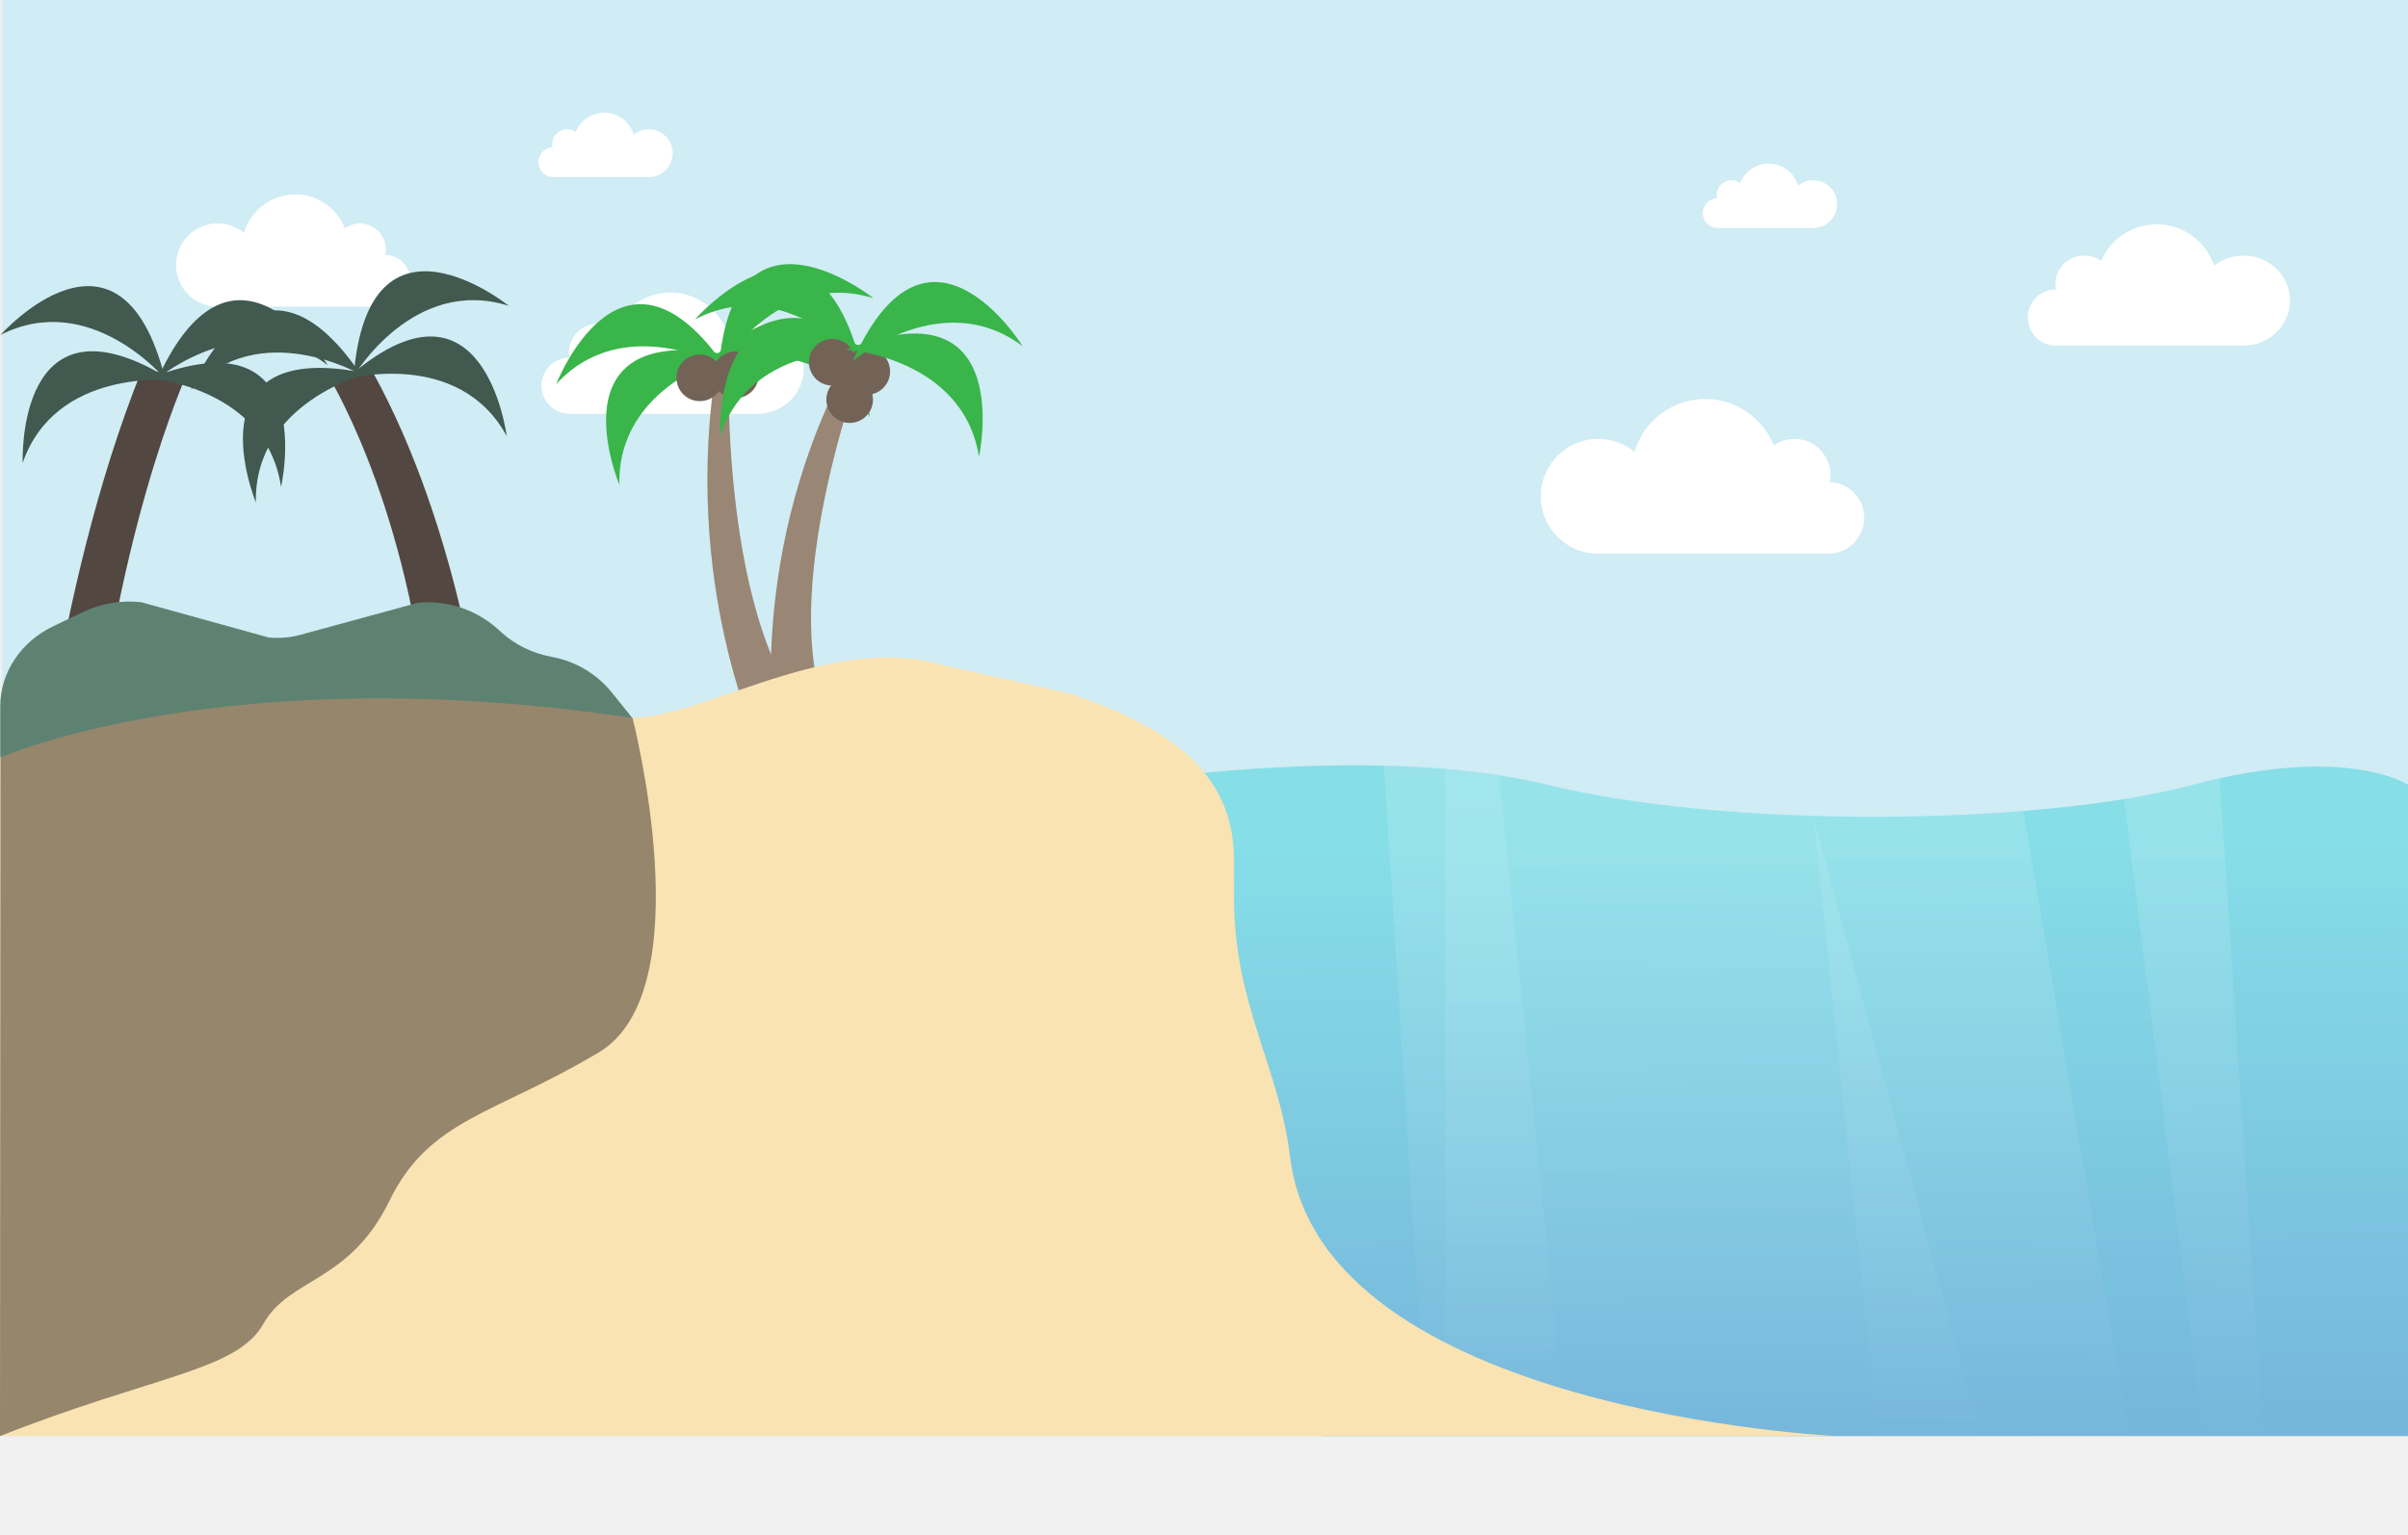
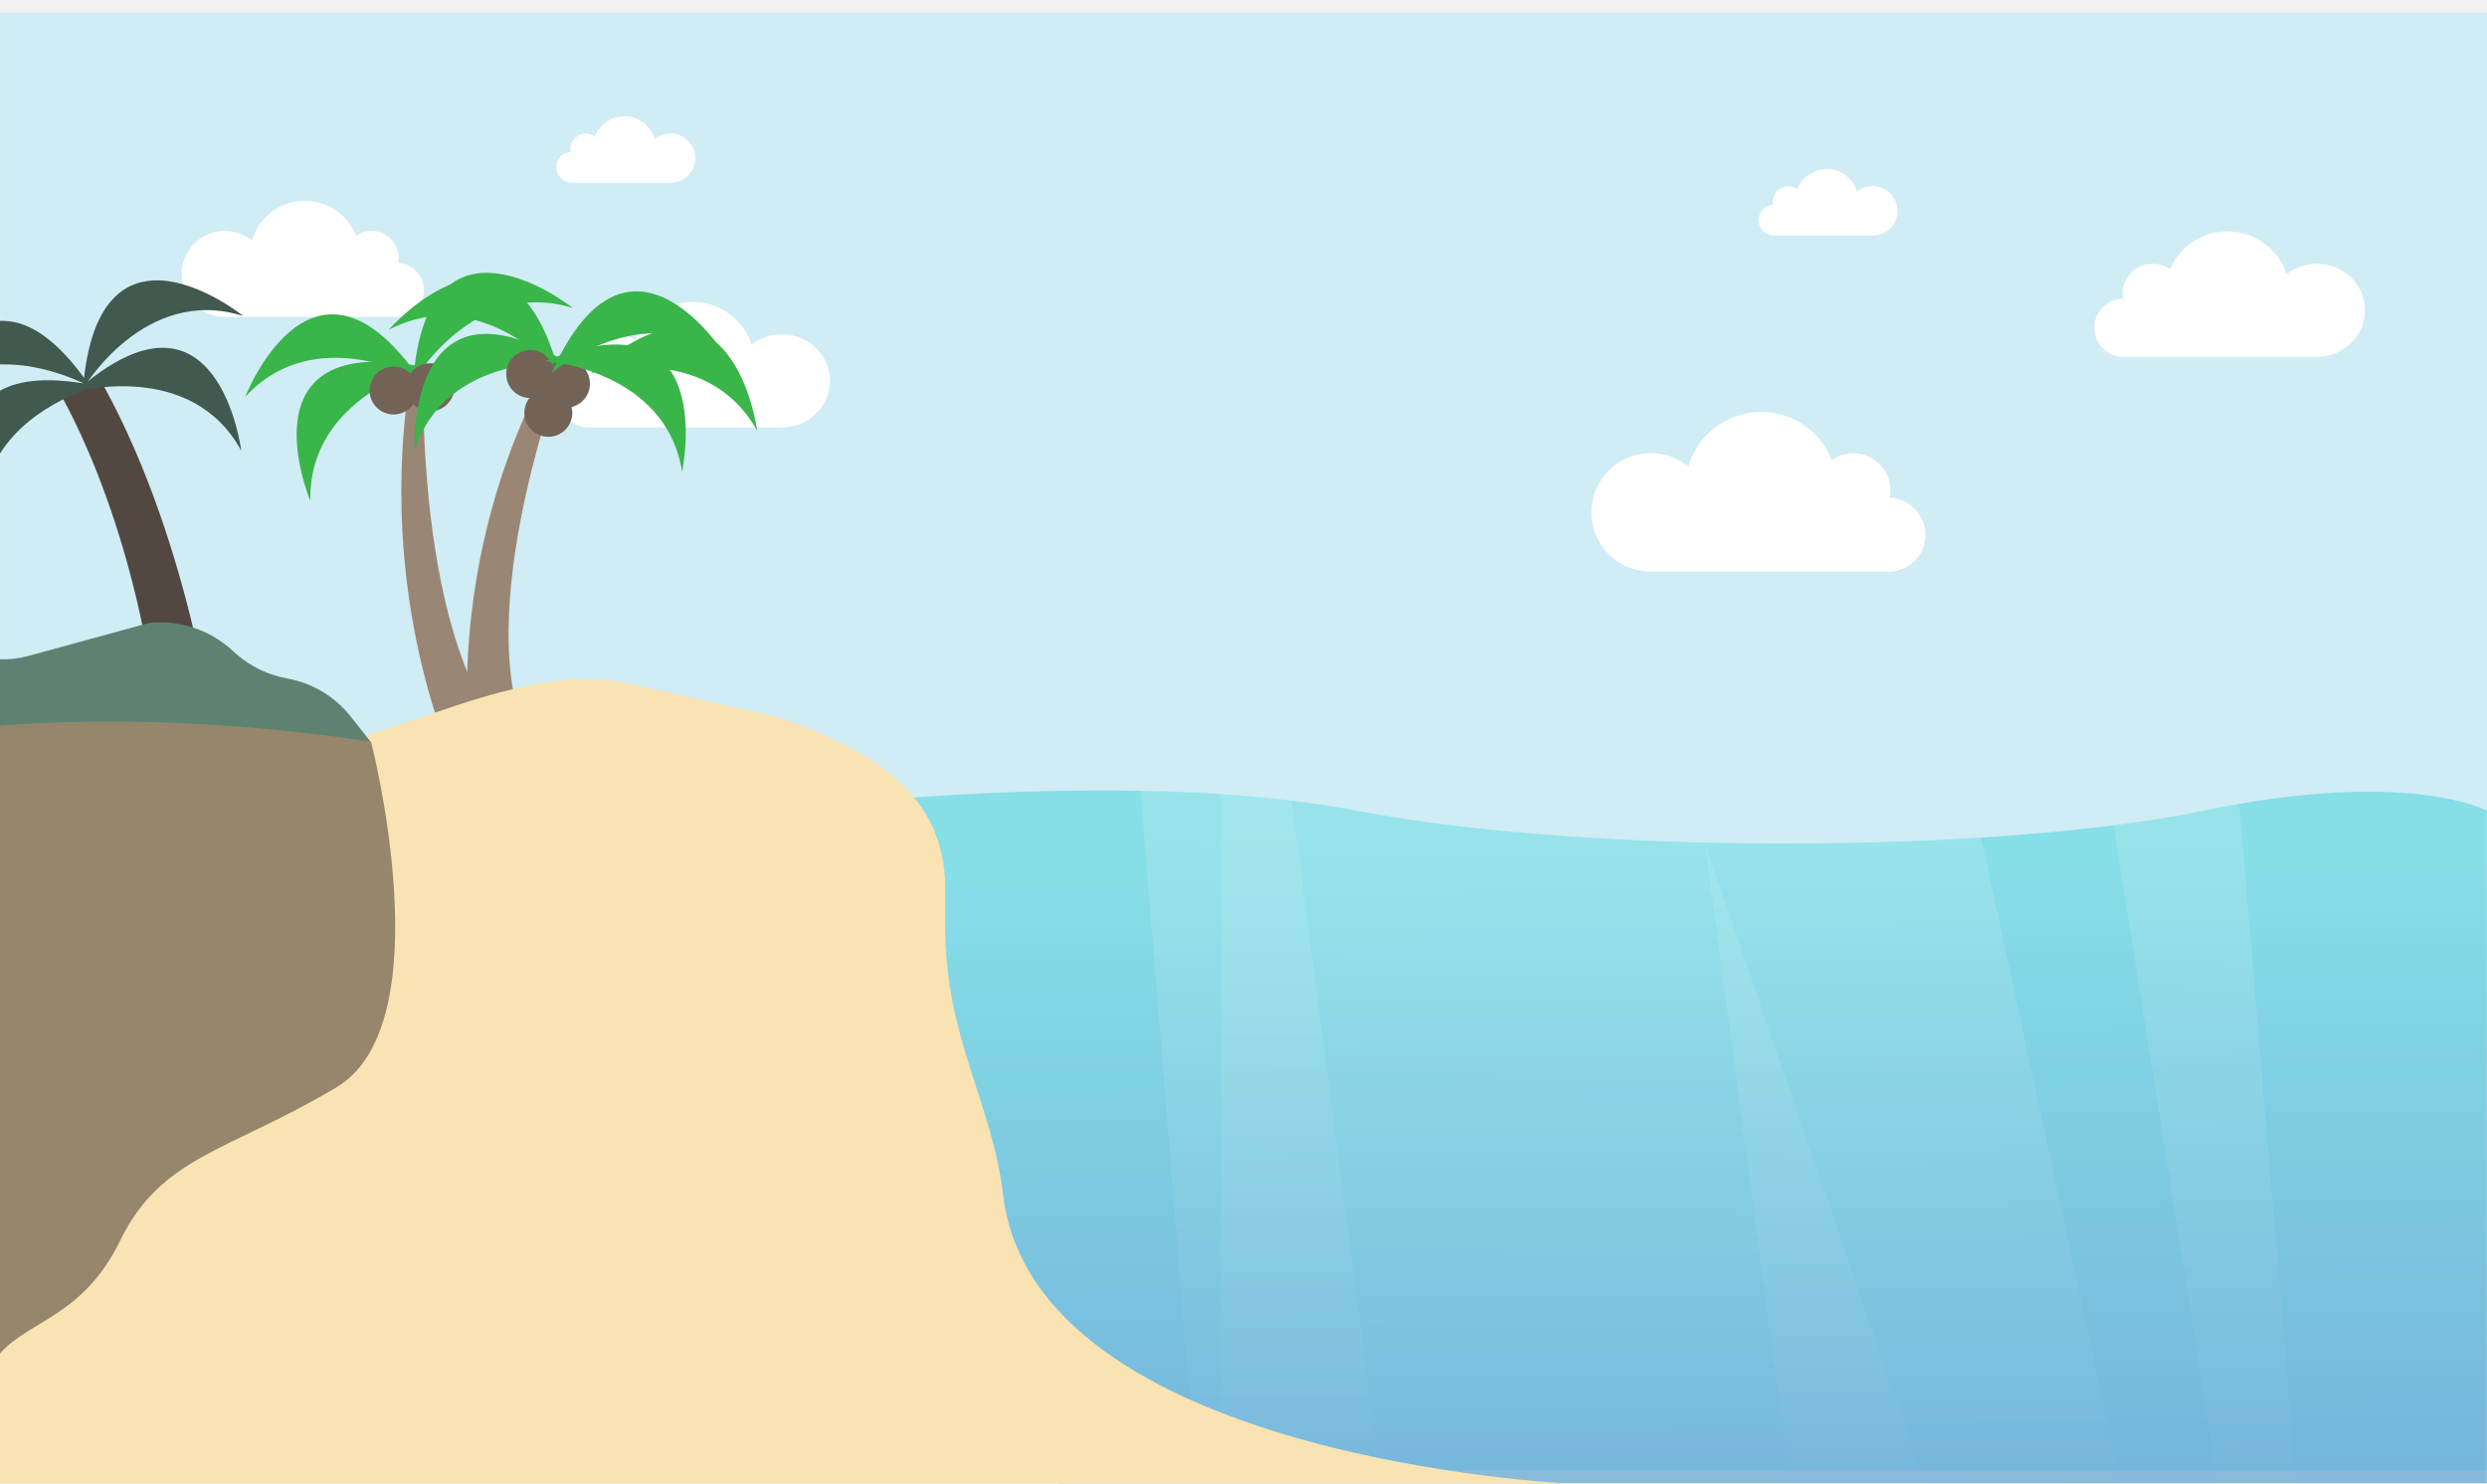
- <svg xmlns="http://www.w3.org/2000/svg" viewBox="0 0 1057.66 674.31">
-   <defs>
-     <style>.cls-1{fill:none;}.cls-2{fill:#d0ecf4;}.cls-3{opacity:0.44;fill:url(#linear-gradient);}.cls-4{clip-path:url(#clip-path);}.cls-5{opacity:0.39;}.cls-6{fill:url(#linear-gradient-2);}.cls-7{fill:url(#linear-gradient-3);}.cls-8{fill:url(#linear-gradient-4);}.cls-9{fill:url(#linear-gradient-5);}.cls-10{fill:#fff;}.cls-11{fill:#998675;}.cls-12{fill:#39b54a;}.cls-13{fill:#736357;}.cls-14{fill:#f9e3b2;}.cls-15{fill:#534741;}.cls-16{fill:#5e8272;}.cls-17{fill:#95866c;}.cls-18{fill:#41594e;}</style>
-     <linearGradient id="linear-gradient" x1="774.37" y1="629.68" x2="772.17" y2="369.36" gradientUnits="userSpaceOnUse">
-       <stop offset="0" stop-color="#0071bc" />
-       <stop offset="1" stop-color="#27cdd6" />
-     </linearGradient>
-     <clipPath id="clip-path">
-       <path class="cls-1" d="M963.11,344.81c-68.1,18.07-204.74,19.33-283.28,0s-193.57,0-193.57,0l32.26,71.51c11.29,25,15.79,50.84,13.35,76.61l-6.51,68.65c0,27.32,21.46,52.45,55.54,69.33h476.76V344.81S1031.2,326.75,963.11,344.81Z" />
+ <svg xmlns="http://www.w3.org/2000/svg" xmlns:xlink="http://www.w3.org/1999/xlink" version="1.1" id="Layer_1" x="0px" y="0px" viewBox="509 -317.3 1057.7 631" style="enable-background:new 509 -317.3 1057.7 631;" xml:space="preserve">
+   <style type="text/css">
+ 	.st0{fill:#D0ECF4;}
+ 	.st1{opacity:0.44;fill:url(#SVGID_1_);enable-background:new    ;}
+ 	.st2{opacity:0.39;clip-path:url(#SVGID_3_);}
+ 	.st3{fill:url(#SVGID_4_);}
+ 	.st4{fill:url(#SVGID_5_);}
+ 	.st5{fill:url(#SVGID_6_);}
+ 	.st6{fill:url(#SVGID_7_);}
+ 	.st7{fill:#FFFFFF;}
+ 	.st8{fill:#39B54A;}
+ 	.st9{fill:#998675;}
+ 	.st10{fill:#736357;}
+ 	.st11{fill:#F9E3B2;}
+ 	.st12{fill:#534741;}
+ 	.st13{fill:#5E8272;}
+ 	.st14{fill:#95866C;}
+ 	.st15{fill:#41594E;}
+ </style>
+   <rect x="509.1" y="-311.9" class="st0" width="1057.6" height="620" />
+   <linearGradient id="SVGID_1_" gradientUnits="userSpaceOnUse" x1="1205.373" y1="-273.636" x2="1203.165" y2="-12.374" gradientTransform="matrix(1 0 0 -1 0 39.38)">
+     <stop offset="0" style="stop-color:#0071BC" />
+     <stop offset="1" style="stop-color:#27CDD6" />
+   </linearGradient>
+   <path class="st1" d="M1446.3,27.5c-86.7,18.1-260.6,19.3-360.6,0s-246.4,0-246.4,0L880.3,99c14.4,25,20.1,50.8,17,76.6l-8.3,68.7  c0,27.3,27.3,52.5,70.7,69.3h606.9V27.5C1566.7,27.5,1533,9.4,1446.3,27.5z" />
+   <g>
+     <defs>
+       <path id="SVGID_2_" d="M1446.3,27.5c-86.7,18.1-260.6,19.3-360.6,0s-246.4,0-246.4,0L880.3,99c14.4,25,20.1,50.8,17,76.6    l-8.3,68.7c0,27.3,27.3,52.5,70.7,69.3h606.9V27.5C1566.7,27.5,1533,9.4,1446.3,27.5z" />
+     </defs>
+     <clipPath id="SVGID_3_">
+       <use xlink:href="#SVGID_2_" style="overflow:visible;" />
    </clipPath>
-     <linearGradient id="linear-gradient-2" x1="1107.45" y1="239.52" x2="1113.41" y2="681.94" gradientTransform="matrix(-1.28, 0, 0, 1, 2376.36, 0)" gradientUnits="userSpaceOnUse">
-       <stop offset="0" stop-color="#fff" stop-opacity="0.5" />
-       <stop offset="0.91" stop-color="#fff" stop-opacity="0" />
-     </linearGradient>
-     <linearGradient id="linear-gradient-3" x1="1183.03" y1="239.7" x2="1188.94" y2="679.46" gradientTransform="matrix(-1.28, 0, 0, 1, 2376.36, 0)" gradientUnits="userSpaceOnUse">
-       <stop offset="0" stop-color="#fff" stop-opacity="0.5" />
-       <stop offset="0.91" stop-color="#fff" stop-opacity="0" />
-     </linearGradient>
-     <linearGradient id="linear-gradient-4" x1="1351.74" y1="237.61" x2="1358.09" y2="710.12" gradientTransform="matrix(-1.28, 0, 0, 1, 2376.36, 0)" gradientUnits="userSpaceOnUse">
-       <stop offset="0" stop-color="#fff" stop-opacity="0.5" />
-       <stop offset="0.85" stop-color="#fff" stop-opacity="0" />
-     </linearGradient>
-     <linearGradient id="linear-gradient-5" x1="1267.77" y1="239.56" x2="1273.7" y2="680.42" gradientTransform="matrix(-1.28, 0, 0, 1, 2376.36, 0)" gradientUnits="userSpaceOnUse">
-       <stop offset="0" stop-color="#fff" stop-opacity="0.5" />
-       <stop offset="0.94" stop-color="#fff" stop-opacity="0" />
-     </linearGradient>
-   </defs>
-   <g id="Layer_2" data-name="Layer 2">
-     <g id="Amazon_Environment" data-name="Amazon Environment">
-       <rect class="cls-2" x="1" width="1056.66" height="630.91" />
-       <path class="cls-3" d="M963.11,344.81c-68.1,18.07-204.74,19.33-283.28,0s-193.57,0-193.57,0l32.26,71.51c11.29,25,15.79,50.84,13.35,76.61l-6.51,68.65c0,27.32,21.46,52.45,55.54,69.33h476.76V344.81S1031.2,326.75,963.11,344.81Z" />
-       <g class="cls-4">
-         <g class="cls-5">
-           <polygon class="cls-6" points="970.02 648.71 995.14 648.71 970.13 268.85 922.68 268.85 970.02 648.71" />
-           <polygon class="cls-7" points="826.45 645.93 937.84 645.93 873.9 268.85 787.1 268.85 826.45 645.93" />
-           <polygon class="cls-8" points="629.3 674.31 690.43 653.63 651.03 268.85 603.58 268.85 629.3 674.31" />
-           <polygon class="cls-9" points="634.68 645.93 873.9 645.93 772.16 268.85 634.68 268.85 634.68 645.93" />
-         </g>
-       </g>
-       <path class="cls-10" d="M169.28,111.88a11.57,11.57,0,0,0,.23-2.3,11.43,11.43,0,0,0-18-9.32,23.49,23.49,0,0,0-44.36,2,18.29,18.29,0,1,0-11.54,32.48h73.28a11.43,11.43,0,0,0,.44-22.85Z" />
-       <path class="cls-10" d="M803.66,211.74a15.76,15.76,0,0,0-24.57-16,32.39,32.39,0,0,0-61.17,2.75A25.22,25.22,0,1,0,702,243.25h101a15.76,15.76,0,0,0,.61-31.51Z" />
-       <path class="cls-10" d="M903,127.14a12,12,0,0,1-.26-2.49,12.57,12.57,0,0,1,12.78-12.36,13,13,0,0,1,7.39,2.29,26.55,26.55,0,0,1,49.58,2.15,20.81,20.81,0,0,1,12.91-4.44c11.29,0,20.44,8.85,20.44,19.78s-9.15,19.78-20.44,19.78H903.51a12.36,12.36,0,1,1-.49-24.71Z" />
-       <path class="cls-10" d="M250.19,157.11a12,12,0,0,1-.26-2.49,12.57,12.57,0,0,1,12.78-12.36,13,13,0,0,1,7.39,2.29,26.55,26.55,0,0,1,49.58,2.15,20.81,20.81,0,0,1,12.9-4.44c11.3,0,20.45,8.85,20.45,19.78s-9.15,19.78-20.45,19.78h-81.9a12.36,12.36,0,1,1-.49-24.71Z" />
-       <path class="cls-10" d="M242.65,64.68a6.42,6.42,0,0,1-.13-1.32A6.54,6.54,0,0,1,252.87,58a13.49,13.49,0,0,1,25.47,1.14A10.5,10.5,0,1,1,285,77.79H242.9a6.56,6.56,0,0,1-.25-13.11Z" />
-       <path class="cls-10" d="M754.11,87.07a6.43,6.43,0,0,1-.14-1.32,6.55,6.55,0,0,1,10.36-5.35,13.49,13.49,0,0,1,25.47,1.14,10.5,10.5,0,1,1,6.63,18.64H754.36a6.56,6.56,0,0,1-.25-13.11Z" />
-       <path class="cls-11" d="M334,328.8s-35.16-72-19.1-169.51l5.2-1.42s-4.79,131.2,45.39,167.38Z" />
-       <path class="cls-12" d="M320.71,156.14S271,168.83,272.05,213C272.05,213,241.33,139.93,320.71,156.14Z" />
-       <path class="cls-12" d="M318.83,161.56s-44.61-25.38-74.51,7.18C244.32,168.74,272.94,94.8,318.83,161.56Z" />
-       <path class="cls-12" d="M311.34,158.68s49.33-14.16,70.72,24.52C382.06,183.2,371.66,104.6,311.34,158.68Z" />
-       <path class="cls-12" d="M315.7,162.41S341.39,118,383.63,131C383.63,131,321.59,81.61,315.7,162.41Z" />
-       <circle class="cls-13" cx="307.37" cy="166" r="10.24" />
-       <circle class="cls-13" cx="323.02" cy="164.66" r="10.24" />
-       <path class="cls-11" d="M340.28,326.54s-13.64-84.88,34.57-171.18l5.38.44s-45.8,118.55-10.88,169.61Z" />
-       <path class="cls-12" d="M381.43,154.39s-51.08-4.94-65.07,37C316.36,191.38,312.27,112.2,381.43,154.39Z" />
-       <path class="cls-12" d="M377.82,158.85s-33.35-39-72.52-18.54C305.3,140.31,357.31,80.48,377.82,158.85Z" />
-       <circle class="cls-13" cx="365.54" cy="159.14" r="10.24" />
-       <circle class="cls-13" cx="380.71" cy="163.19" r="10.24" />
-       <circle class="cls-13" cx="373.2" cy="175.57" r="10.24" />
-       <path class="cls-12" d="M371.75,153.6S423,157,430,200.67C430,200.67,446.85,123.2,371.75,153.6Z" />
-       <path class="cls-12" d="M374.59,158.59s39.24-33.08,74.57-6.51C449.16,152.08,407.56,84.59,374.59,158.59Z" />
-       <path class="cls-14" d="M566.62,508.14c-4.71-39.41-24.63-66.61-24.63-114V377.68c0-39.16-29.75-58.58-71.92-72.91l-57.75-13c-50.34-14.25-111,28.16-139.07,23.11s-77.7-17-129.87-17.23S39,318,1,312.68V630.91H806.64S580,620.41,566.62,508.14Z" />
-       <path class="cls-15" d="M13.57,380.12S23.08,260.28,62,163.29l20.43.31S48.52,236.35,38.11,364.84Z" />
-       <path class="cls-15" d="M212.08,320.93s-9.51-87.12-48.44-157.64l-20.42.23s33.91,52.89,44.32,146.3Z" />
-       <path class="cls-16" d="M23.64,275l13-6.2A47.14,47.14,0,0,1,62,264.55l56,15.51h.09a38.1,38.1,0,0,0,14.06-1.23l51.58-14.06A46.09,46.09,0,0,1,218.23,276l2.2,2a45.15,45.15,0,0,0,21.71,10.54h0A44.08,44.08,0,0,1,269,304.56l8.73,10.88L.1,332.78V310.39C.1,295.48,9.18,281.81,23.64,275Z" />
-       <path class="cls-17" d="M.2,332.78s99.72-44.11,277.63-17.34c0,0,30.92,119.55-14.78,146.88s-74.33,29-92,65.23-43.86,33.53-55.44,54.13C109.82,592,97.83,597.59,78.82,604S33.82,617.53,0,630.91Z" />
-       <path class="cls-18" d="M161.38,164.11s-49.8,12.38-49,56.58C112.37,220.69,82.11,147.41,161.38,164.11Z" />
-       <path class="cls-18" d="M158.46,164.53S114,138.87,83.91,171.24C83.91,171.24,113,97.48,158.46,164.53Z" />
-       <path class="cls-18" d="M152,166.59s49.42-13.85,70.57,25C222.56,191.55,212.65,112.89,152,166.59Z" />
-       <path class="cls-18" d="M155.33,165.35s26-44.27,68.13-31C223.46,134.34,161.72,84.59,155.33,165.35Z" />
-       <path class="cls-18" d="M75.43,167.08s-51-5.49-65.48,36.28C10,203.36,6.72,124.14,75.43,167.08Z" />
-       <path class="cls-18" d="M72.54,166.47S39.62,127.09.23,147.14C.23,147.14,52.89,87.87,72.54,166.47Z" />
-       <path class="cls-18" d="M65.75,166.18s51.17,4,57.69,47.7C123.44,213.88,141.18,136.6,65.75,166.18Z" />
-       <path class="cls-18" d="M69.32,166.17s39.6-32.65,74.64-5.71C144,160.46,103.08,92.52,69.32,166.17Z" />
+     <g class="st2">
+       <linearGradient id="SVGID_4_" gradientUnits="userSpaceOnUse" x1="2541.148" y1="117.162" x2="2547.108" y2="-325.259" gradientTransform="matrix(-1.28 0 0 -1 4697.4 39.38)">
+         <stop offset="0" style="stop-color:#FFFFFF;stop-opacity:0.5" />
+         <stop offset="0.91" style="stop-color:#FFFFFF;stop-opacity:0" />
+       </linearGradient>
+       <polygon class="st3" points="1455.1,331.4 1487.1,331.4 1455.2,-48.5 1394.8,-48.5   " />
+       <linearGradient id="SVGID_5_" gradientUnits="userSpaceOnUse" x1="2637.09" y1="116.99" x2="2643.002" y2="-322.929" gradientTransform="matrix(-1.28 0 0 -1 4697.4 39.38)">
+         <stop offset="0" style="stop-color:#FFFFFF;stop-opacity:0.5" />
+         <stop offset="0.91" style="stop-color:#FFFFFF;stop-opacity:0" />
+       </linearGradient>
+       <polygon class="st4" points="1272.3,328.6 1414.1,328.6 1332.7,-48.5 1222.2,-48.5   " />
+       <linearGradient id="SVGID_6_" gradientUnits="userSpaceOnUse" x1="2851.3" y1="119.047" x2="2857.65" y2="-353.536" gradientTransform="matrix(-1.28 0 0 -1 4697.4 39.38)">
+         <stop offset="0" style="stop-color:#FFFFFF;stop-opacity:0.5" />
+         <stop offset="0.85" style="stop-color:#FFFFFF;stop-opacity:0" />
+       </linearGradient>
+       <polygon class="st5" points="1021.4,357 1099.2,336.3 1049,-48.5 988.6,-48.5   " />
+       <linearGradient id="SVGID_7_" gradientUnits="userSpaceOnUse" x1="2744.674" y1="117.165" x2="2750.611" y2="-324.154" gradientTransform="matrix(-1.28 0 0 -1 4697.4 39.38)">
+         <stop offset="0" style="stop-color:#FFFFFF;stop-opacity:0.5" />
+         <stop offset="0.94" style="stop-color:#FFFFFF;stop-opacity:0" />
+       </linearGradient>
+       <polygon class="st6" points="1028.2,328.6 1332.7,328.6 1203.2,-48.5 1028.2,-48.5   " />
    </g>
  </g>
+   <path class="st7" d="M678.3-205.4c0.2-0.8,0.2-1.5,0.2-2.3c0-6.3-5.2-11.4-11.5-11.4c-2.3,0-4.6,0.7-6.5,2.1  c-4.8-12.1-18.4-18-30.5-13.2c-6.7,2.7-11.8,8.3-13.9,15.2c-7.8-6.4-19.4-5.2-25.7,2.7c-6.4,7.8-5.2,19.4,2.7,25.7  c3.3,2.7,7.3,4.1,11.5,4.1h73.3c6.3,0,11.4-5.2,11.4-11.5C689.3-200.1,684.4-205.2,678.3-205.4L678.3-205.4z" />
+   <path class="st7" d="M1312.7-105.6c1.7-8.5-3.8-16.9-12.3-18.6c-4.3-0.9-8.7,0.1-12.3,2.6c-6.6-16.6-25.4-24.8-42-18.2  c-9.2,3.7-16.3,11.4-19.1,20.9c-10.8-8.8-26.7-7.2-35.5,3.6c-8.8,10.8-7.2,26.7,3.6,35.5c4.5,3.7,10.2,5.7,16,5.7h101  c8.7,0,15.8-7,15.8-15.7C1327.8-98.3,1321.1-105.3,1312.7-105.6L1312.7-105.6z" />
+   <path class="st7" d="M1412-190.2c-0.2-0.8-0.3-1.7-0.3-2.5c0.1-6.9,5.8-12.5,12.8-12.4c0,0,0,0,0,0c2.6,0,5.2,0.8,7.4,2.3  c5.8-13.5,21.4-19.7,34.9-13.9c7,3,12.3,8.8,14.7,16c3.7-2.9,8.2-4.5,12.9-4.4c11.3,0,20.4,8.8,20.4,19.8s-9.2,19.8-20.4,19.8h-81.9  c-6.8,0.3-12.6-5-12.8-11.9c-0.3-6.8,5-12.6,11.9-12.8C1411.7-190.2,1411.9-190.2,1412-190.2L1412-190.2z" />
+   <path class="st7" d="M759.2-160.2c-0.2-0.8-0.3-1.7-0.3-2.5c0.1-6.9,5.8-12.5,12.8-12.4c0,0,0,0,0,0c2.6,0,5.2,0.8,7.4,2.3  c5.8-13.5,21.4-19.7,34.9-13.9c7,3,12.3,8.8,14.7,16c3.7-2.9,8.2-4.5,12.9-4.4c11.3,0,20.4,8.9,20.4,19.8s-9.1,19.8-20.4,19.8h-81.9  c-6.8,0.3-12.6-5-12.8-11.9c-0.3-6.8,5-12.6,11.9-12.8C758.9-160.2,759-160.2,759.2-160.2L759.2-160.2z" />
+   <path class="st7" d="M751.7-252.6c-0.1-0.4-0.1-0.9-0.1-1.3c0-3.6,2.9-6.6,6.5-6.6c1.4,0,2.7,0.4,3.9,1.2  c2.7-6.9,10.6-10.3,17.5-7.6c3.8,1.5,6.8,4.7,8,8.7c4.5-3.7,11.1-3,14.8,1.5c3.7,4.5,3,11.1-1.5,14.8c-1.9,1.5-4.2,2.3-6.6,2.3  h-42.1c-3.6-0.1-6.5-3-6.5-6.7C745.5-249.6,748.2-252.4,751.7-252.6z" />
+   <path class="st7" d="M1263.1-230.2c-0.1-0.4-0.1-0.9-0.1-1.3c0-3.6,2.9-6.6,6.5-6.6c1.4,0,2.7,0.4,3.8,1.2  c2.7-6.9,10.6-10.3,17.5-7.6c3.8,1.5,6.8,4.7,8,8.7c4.5-3.7,11.1-3,14.8,1.5c3.7,4.5,3,11.1-1.5,14.8c-1.9,1.5-4.2,2.4-6.6,2.4  h-42.1c-3.6-0.1-6.5-3-6.5-6.7C1257-227.2,1259.7-230.1,1263.1-230.2z" />
+   <path class="st8" d="M760.3-158.6c0,0,49.3-14.2,70.7,24.5C831.1-134.1,820.7-212.7,760.3-158.6z" />
+   <g>
+     <path class="st9" d="M703,9.6c0,0-35.2-72-19.1-169.5l5.2-1.4c0,0-4.8,131.2,45.4,167.4L703,9.6z" />
+     <path class="st8" d="M689.7-161.1c0,0-49.7,12.7-48.7,56.9C641-104.2,610.3-177.3,689.7-161.1z" />
+     <path class="st8" d="M687.8-155.7c0,0-44.6-25.4-74.5,7.2C613.3-148.5,641.9-222.4,687.8-155.7z" />
+     <path class="st8" d="M684.7-154.9c0,0,25.7-44.4,67.9-31.4C752.6-186.3,690.6-235.7,684.7-154.9z" />
+     <circle class="st10" cx="676.4" cy="-151.2" r="10.2" />
+     <circle class="st10" cx="692" cy="-152.6" r="10.2" />
+     <path class="st9" d="M709.3,7.2c0,0-13.6-84.9,34.6-171.2l5.4,0.4c0,0-45.8,118.6-10.9,169.6L709.3,7.2z" />
+     <path class="st8" d="M750.4-162.9c0,0-51.1-4.9-65.1,37C685.4-125.9,681.3-205.1,750.4-162.9z" />
+     <path class="st8" d="M746.8-158.5c0,0-33.4-39-72.5-18.5C674.3-177,726.3-236.8,746.8-158.5z" />
+     <circle class="st10" cx="734.5" cy="-158.2" r="10.2" />
+     <circle class="st10" cx="749.7" cy="-154.1" r="10.2" />
+     <circle class="st10" cx="742.2" cy="-141.7" r="10.2" />
+     <path class="st8" d="M740.8-163.7c0,0,51.3,3.4,58.3,47.1C799-116.6,815.8-194.1,740.8-163.7z" />
+     <path class="st8" d="M743.6-158.7c0,0,39.2-33.1,74.6-6.5C818.2-165.2,776.6-232.7,743.6-158.7z" />
+   </g>
+   <path class="st11" d="M935.6,190.9c-4.7-39.4-24.6-66.6-24.6-114V60.5c0-39.2-29.8-58.6-71.9-72.9l-57.8-13  C731-39.7,670.3,2.7,642.3-2.3s-77.7-17-129.9-17.2c-1.1,0-2.3,0-3.4,0v333.2h666.6C1175.6,313.7,949,303.2,935.6,190.9z" />
+   <g>
+     <path class="st12" d="M601.1,3.7c0,0-9.5-87.1-48.4-157.6l-20.4,0.2c0,0,33.9,52.9,44.3,146.3L601.1,3.7z" />
+     <path class="st13" d="M658-12.7c-6.7-8.4-16.2-14.1-26.9-16c-8.1-1.5-15.6-5.1-21.7-10.5l-2.2-2c-9.5-8.3-21.9-12.4-34.5-11.2   l-51.6,14.1c-4,1.1-8.1,1.6-12.2,1.4V8.1l157.7-9.9L658-12.7z" />
+     <path class="st14" d="M666.8-1.8C604.2-11.2,551.3-11.8,509-8.7v267.1c12.9-14.4,35.4-15.8,51.1-48c17.7-36.2,46.3-37.9,92-65.2   S666.8-1.8,666.8-1.8z" />
+     <path class="st15" d="M550.4-153.1c-20-4.2-33.1-2.7-41.4,2v26.7C522.8-146.2,550.4-153.1,550.4-153.1z" />
+     <path class="st15" d="M547.5-152.7c-14.7-21.6-27.6-28.6-38.5-28.1v18.5C529.7-162.9,547.5-152.7,547.5-152.7z" />
+     <path class="st15" d="M541-150.6c0,0,49.4-13.9,70.6,25C611.6-125.7,601.7-204.3,541-150.6z" />
+     <path class="st15" d="M544.3-151.9c0,0,26-44.3,68.1-31C612.5-182.9,550.7-232.6,544.3-151.9z" />
+   </g>
</svg>
